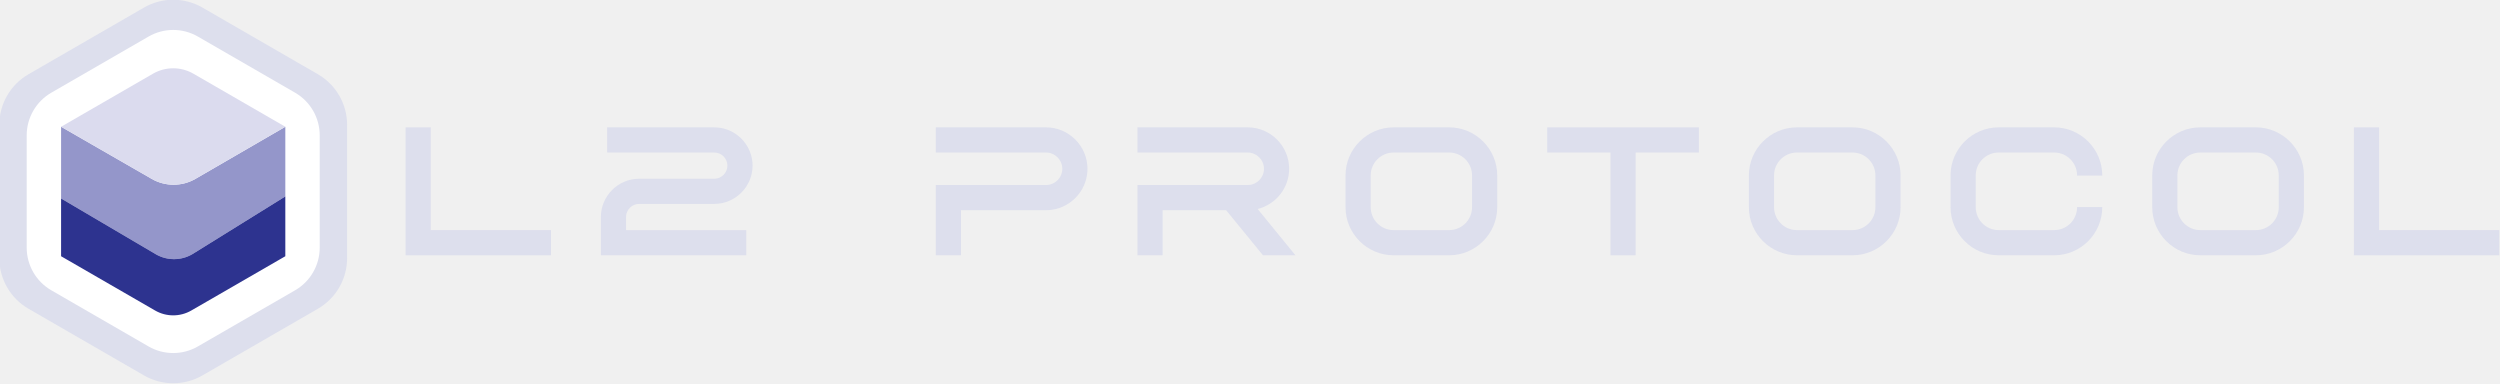
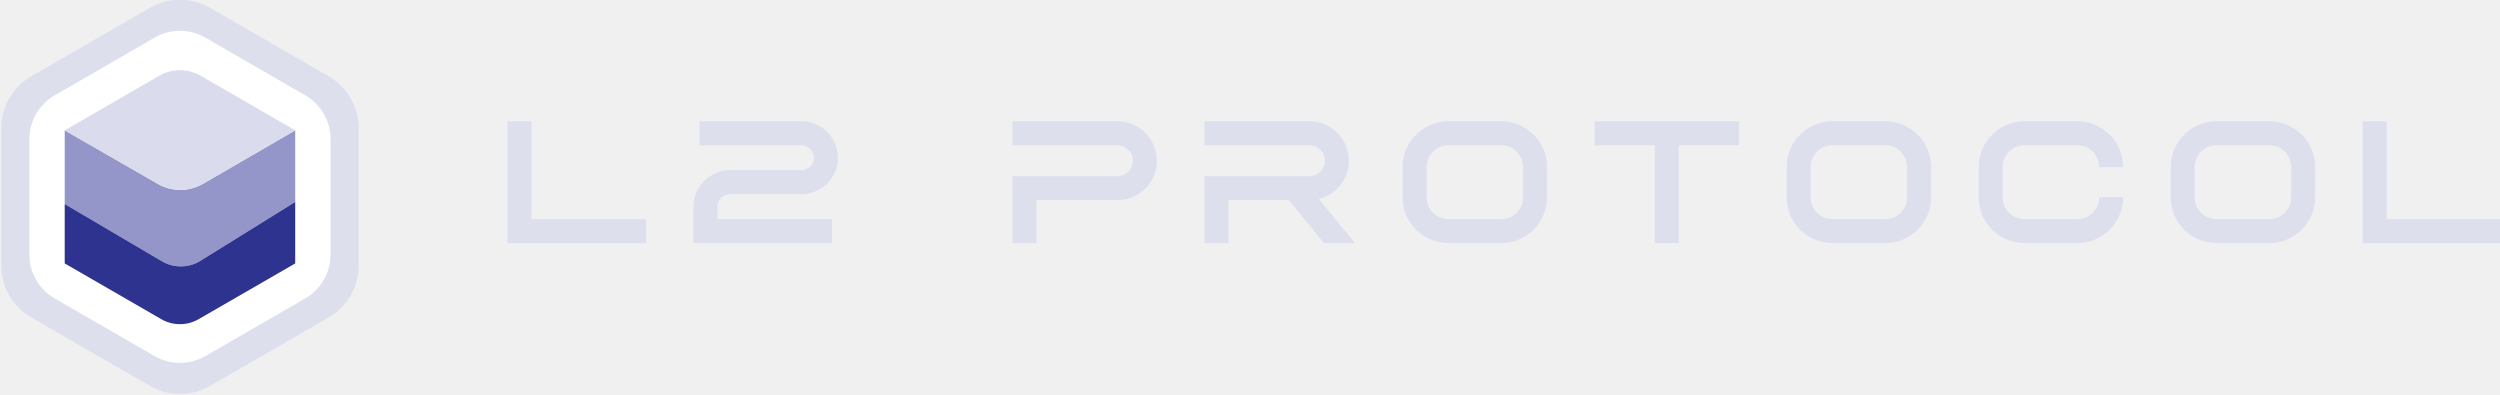
- <svg xmlns="http://www.w3.org/2000/svg" version="1.1" id="Layer_1" x="0px" y="0px" width="1275.02px" height="195.6px" viewBox="0 0 1275.02 195.6" enable-background="new 0 0 1275.02 195.6" xml:space="preserve">
+ <svg xmlns="http://www.w3.org/2000/svg" version="1.1" id="Layer_1" x="0px" y="0px" width="1339.02px" height="211.16px" viewBox="0 0 1339.02 211.16" enable-background="new 0 0 1339.02 211.16" xml:space="preserve">
  <g>
-     <path fill="#DDDFED" d="M281.012,130.195h-61.317h-12.838v-12.838V64.952h12.838v52.405h61.317V130.195z" />
-     <path fill="#DDDFED" d="M309.66,77.79V64.952h54.636c2.345,0,4.598,0.418,6.685,1.186c7.468,2.744,12.834,9.942,12.834,18.334   c0,10.738-8.783,19.521-19.519,19.521h-28.921h-9.404c-0.032,0-0.065,0-0.098,0c-3.597,0.055-6.531,2.986-6.584,6.585   c0,0.033,0,0.066,0,0.099v6.682h40.818h20.499v12.838h-61.317h-12.837v-12.838v-6.682c0-10.737,8.784-19.519,19.519-19.519h28.922   h9.403c0.033,0,0.066,0,0.099,0c3.596-0.056,6.531-2.988,6.586-6.586c0-0.033,0-0.066,0-0.1c0-0.033,0-0.065,0-0.099   c-0.055-3.632-3.042-6.583-6.685-6.583h-45.007H309.66z" />
-     <path fill="#DDDFED" d="M477.261,94.364h12.837h14.623h28.778c4.535,0,8.287-3.755,8.287-8.286c0-4.535-3.752-8.288-8.287-8.288   h-28.778h-14.623h-12.837V64.952h56.238c11.617,0,21.126,9.505,21.126,21.126c0,9.877-6.872,18.229-16.075,20.51   c-1.62,0.401-3.311,0.611-5.051,0.611h-11.018h-12.399h-11.695h-8.289v22.996h-12.837v-22.996V94.364z" />
-     <path fill="#DDDFED" d="M607.577,94.364h28.777c4.535,0,8.291-3.755,8.291-8.286c0-4.535-3.756-8.288-8.291-8.288h-28.777h-14.623   h-12.839V64.952h12.839h8.287h35.113c11.619,0,21.125,9.505,21.125,21.126c0,9.877-6.874,18.228-16.073,20.508l19.283,23.609   h-16.575l-18.78-22.996h-24.093h-8.287v22.996h-12.839v-22.996V94.364h12.839H607.577z" />
-     <path fill="#DDDFED" d="M763.598,89.44v16.267c0,13.468-11.021,24.488-24.489,24.488h-28.387   c-13.468,0-24.488-11.021-24.488-24.488V89.44c0-13.47,11.021-24.488,24.488-24.488h28.387   C752.576,64.952,763.598,75.97,763.598,89.44z M739.108,117.357c6.41,0,11.651-5.243,11.651-11.65V89.44   c0-6.409-5.241-11.65-11.651-11.65h-28.387c-6.406,0-11.65,5.241-11.65,11.65v16.267c0,6.407,5.244,11.65,11.65,11.65H739.108z" />
-     <path fill="#DDDFED" d="M866.452,77.79h-32.263v52.405h-12.839V77.79h-32.263V64.952h32.263h12.839h32.263V77.79z" />
-     <path fill="#DDDFED" d="M969.308,89.44v16.267c0,13.468-11.02,24.488-24.487,24.488h-28.388c-13.469,0-24.488-11.021-24.488-24.488   V89.44c0-13.47,11.02-24.488,24.488-24.488h28.388C958.288,64.952,969.308,75.97,969.308,89.44z M944.82,117.357   c6.408,0,11.649-5.243,11.649-11.65V89.44c0-6.409-5.241-11.65-11.649-11.65h-28.388c-6.407,0-11.649,5.241-11.649,11.65v16.267   c0,6.407,5.242,11.65,11.649,11.65H944.82z" />
-     <path fill="#DDDFED" d="M1059.328,105.707v-0.109h12.837v0.109c0,13.468-11.019,24.488-24.488,24.488h-28.387   c-13.469,0-24.49-11.021-24.49-24.488V89.44c0-13.47,11.021-24.488,24.49-24.488h28.387c13.47,0,24.488,11.018,24.488,24.488v0.11   h-12.837v-0.11c0-6.409-5.242-11.65-11.651-11.65h-28.387c-6.408,0-11.651,5.241-11.651,11.65v16.267   c0,6.407,5.243,11.65,11.651,11.65h28.387C1054.086,117.357,1059.328,112.114,1059.328,105.707z" />
-     <path fill="#DDDFED" d="M1175.021,89.44v16.267c0,13.468-11.021,24.488-24.489,24.488h-28.388   c-13.467,0-24.487-11.021-24.487-24.488V89.44c0-13.47,11.021-24.488,24.487-24.488h28.388   C1163.999,64.952,1175.021,75.97,1175.021,89.44z M1150.531,117.357c6.41,0,11.65-5.243,11.65-11.65V89.44   c0-6.409-5.24-11.65-11.65-11.65h-28.388c-6.405,0-11.65,5.241-11.65,11.65v16.267c0,6.407,5.245,11.65,11.65,11.65H1150.531z" />
-     <path fill="#DDDFED" d="M1274.667,130.195h-61.317h-12.837v-12.838V64.952h12.837v52.405h61.317V130.195z" />
+     <path fill="#DDDFED" d="M346.012,130.195h-61.317h-12.838v-12.838V64.952h12.838v52.405h61.317V130.195z" />
+     <path fill="#DDDFED" d="M374.66,77.79V64.952h54.636c2.345,0,4.598,0.418,6.685,1.186c7.468,2.744,12.834,9.942,12.834,18.334   c0,10.738-8.783,19.521-19.519,19.521h-28.921h-9.404c-0.032,0-0.065,0-0.098,0c-3.597,0.055-6.531,2.986-6.584,6.585   c0,0.033,0,0.066,0,0.099v6.682h40.818h20.499v12.838h-61.317h-12.837v-12.838v-6.682c0-10.737,8.784-19.519,19.519-19.519h28.922   h9.403c0.033,0,0.066,0,0.099,0c3.596-0.056,6.531-2.988,6.586-6.586c0-0.033,0-0.066,0-0.1c0-0.033,0-0.065,0-0.099   c-0.055-3.632-3.042-6.583-6.685-6.583h-45.007H374.66z" />
+     <path fill="#DDDFED" d="M542.261,94.364h12.837h14.623h28.778c4.535,0,8.287-3.755,8.287-8.286c0-4.535-3.752-8.288-8.287-8.288   h-28.778h-14.623h-12.837V64.952h56.238c11.617,0,21.126,9.505,21.126,21.126c0,9.877-6.872,18.229-16.075,20.51   c-1.62,0.401-3.311,0.611-5.051,0.611h-11.018h-12.399h-11.695h-8.289v22.996h-12.837v-22.996V94.364z" />
+     <path fill="#DDDFED" d="M672.577,94.364h28.777c4.535,0,8.291-3.755,8.291-8.286c0-4.535-3.756-8.288-8.291-8.288h-28.777h-14.623   h-12.839V64.952h12.839h8.287h35.113c11.619,0,21.125,9.505,21.125,21.126c0,9.877-6.874,18.228-16.073,20.508l19.283,23.609   h-16.575l-18.78-22.996h-24.093h-8.287v22.996h-12.839v-22.996V94.364h12.839H672.577z" />
+     <path fill="#DDDFED" d="M828.598,89.44v16.267c0,13.468-11.021,24.488-24.489,24.488h-28.387   c-13.468,0-24.488-11.021-24.488-24.488V89.44c0-13.47,11.021-24.488,24.488-24.488h28.387   C817.576,64.952,828.598,75.97,828.598,89.44z M804.108,117.357c6.41,0,11.651-5.243,11.651-11.65V89.44   c0-6.409-5.241-11.65-11.651-11.65h-28.387c-6.406,0-11.65,5.241-11.65,11.65v16.267c0,6.407,5.244,11.65,11.65,11.65H804.108z" />
+     <path fill="#DDDFED" d="M931.452,77.79h-32.263v52.405h-12.839V77.79h-32.263V64.952h32.263h12.839h32.263V77.79z" />
+     <path fill="#DDDFED" d="M1034.308,89.44v16.267c0,13.468-11.02,24.488-24.487,24.488h-28.388   c-13.469,0-24.488-11.021-24.488-24.488V89.44c0-13.47,11.02-24.488,24.488-24.488h28.388   C1023.288,64.952,1034.308,75.97,1034.308,89.44z M1009.82,117.357c6.408,0,11.649-5.243,11.649-11.65V89.44   c0-6.409-5.241-11.65-11.649-11.65h-28.388c-6.407,0-11.649,5.241-11.649,11.65v16.267c0,6.407,5.242,11.65,11.649,11.65H1009.82z" />
+     <path fill="#DDDFED" d="M1124.328,105.707v-0.109h12.837v0.109c0,13.468-11.019,24.488-24.488,24.488h-28.387   c-13.469,0-24.49-11.021-24.49-24.488V89.44c0-13.47,11.021-24.488,24.49-24.488h28.387c13.47,0,24.488,11.018,24.488,24.488v0.11   h-12.837v-0.11c0-6.409-5.242-11.65-11.651-11.65h-28.387c-6.408,0-11.651,5.241-11.651,11.65v16.267   c0,6.407,5.243,11.65,11.651,11.65h28.387C1119.086,117.357,1124.328,112.114,1124.328,105.707z" />
+     <path fill="#DDDFED" d="M1240.021,89.44v16.267c0,13.468-11.021,24.488-24.489,24.488h-28.388   c-13.467,0-24.487-11.021-24.487-24.488V89.44c0-13.47,11.021-24.488,24.487-24.488h28.388   C1228.999,64.952,1240.021,75.97,1240.021,89.44z M1215.531,117.357c6.41,0,11.65-5.243,11.65-11.65V89.44   c0-6.409-5.24-11.65-11.65-11.65h-28.388c-6.405,0-11.65,5.241-11.65,11.65v16.267c0,6.407,5.245,11.65,11.65,11.65H1215.531z" />
+     <path fill="#DDDFED" d="M1339.667,130.195h-61.317h-12.837v-12.838V64.952h12.837v52.405h61.317V130.195z" />
  </g>
-   <path fill="#DDDFED" d="M73.424,3.86l-58.87,33.988C5.328,43.175-0.357,53.021-0.357,63.674v67.978  c0,10.654,5.685,20.5,14.911,25.826l58.87,33.988c9.227,5.328,20.595,5.328,29.822,0l58.87-33.988  c9.227-5.326,14.911-15.172,14.911-25.826V63.674c0-10.653-5.685-20.499-14.911-25.826L103.247,3.86  C94.019-1.467,82.651-1.467,73.424,3.86" />
-   <path fill="#FFFFFF" d="M75.774,18.638L26.178,47.272C18.405,51.76,13.617,60.054,13.617,69.03v57.267  c0,8.977,4.788,17.271,12.562,21.758l49.596,28.635c7.772,4.488,17.35,4.488,25.123,0l49.595-28.635  c7.774-4.486,12.563-12.781,12.563-21.758V69.03c0-8.976-4.788-17.27-12.563-21.758l-49.595-28.634  C93.124,14.15,83.546,14.15,75.774,18.638" />
-   <path fill="#9496CA" d="M145.518,64.65v35.528l-47.504,29.496c-5.713,3.309-12.758,3.322-18.481,0.029l-48.381-28.475V64.65  l46.242,26.592c6.908,3.973,15.411,3.961,22.306-0.035L145.518,64.65z" />
-   <path fill="#DBDBEE" d="M145.518,64.65L99.7,91.207c-6.895,3.996-15.397,4.008-22.306,0.035L31.152,64.65l46.859-27.054  c6.389-3.69,14.259-3.69,20.65,0L145.518,64.65z" />
-   <path fill="#2D338F" d="M145.518,100.18v30.5l-47.943,27.678c-5.718,3.303-12.762,3.303-18.479,0L31.152,130.68v-29.451  l48.381,28.475c5.724,3.293,12.769,3.279,18.481-0.029L145.518,100.18z" />
+   <path fill="#DDDFED" d="M80.293,4.178L16.74,40.869C6.78,46.62,0.643,57.249,0.643,68.75v73.385c0,11.502,6.137,22.13,16.097,27.88  l63.553,36.692c9.96,5.752,22.232,5.752,32.194,0l63.552-36.692c9.96-5.75,16.097-16.378,16.097-27.88V68.75  c0-11.5-6.137-22.129-16.097-27.88L112.487,4.178C102.525-1.573,90.253-1.573,80.293,4.178" />
+   <path fill="#FFFFFF" d="M82.829,20.131L29.289,51.042c-8.392,4.846-13.561,13.799-13.561,23.489v61.822  c0,9.69,5.169,18.645,13.561,23.488l53.541,30.912c8.391,4.846,18.729,4.846,27.122,0l53.54-30.912  c8.393-4.844,13.562-13.798,13.562-23.488V74.531c0-9.689-5.169-18.643-13.562-23.489l-53.54-30.911  C101.559,15.286,91.22,15.286,82.829,20.131" />
+   <path fill="#9496CA" d="M158.121,69.803v38.354l-51.282,31.843c-6.167,3.571-13.772,3.586-19.951,0.031l-52.229-30.739V69.803  l49.92,28.708c7.458,4.289,16.637,4.276,24.08-0.038L158.121,69.803z" />
+   <path fill="#DBDBEE" d="M158.121,69.803l-49.462,28.669c-7.443,4.314-16.622,4.327-24.08,0.038l-49.92-28.708l50.586-29.206  c6.896-3.984,15.393-3.984,22.293,0L158.121,69.803z" />
+   <path fill="#2D338F" d="M158.121,108.158v32.927l-51.756,29.879c-6.173,3.565-13.777,3.565-19.95,0l-51.756-29.879v-31.794  l52.229,30.739c6.179,3.555,13.784,3.54,19.951-0.031L158.121,108.158z" />
</svg>
